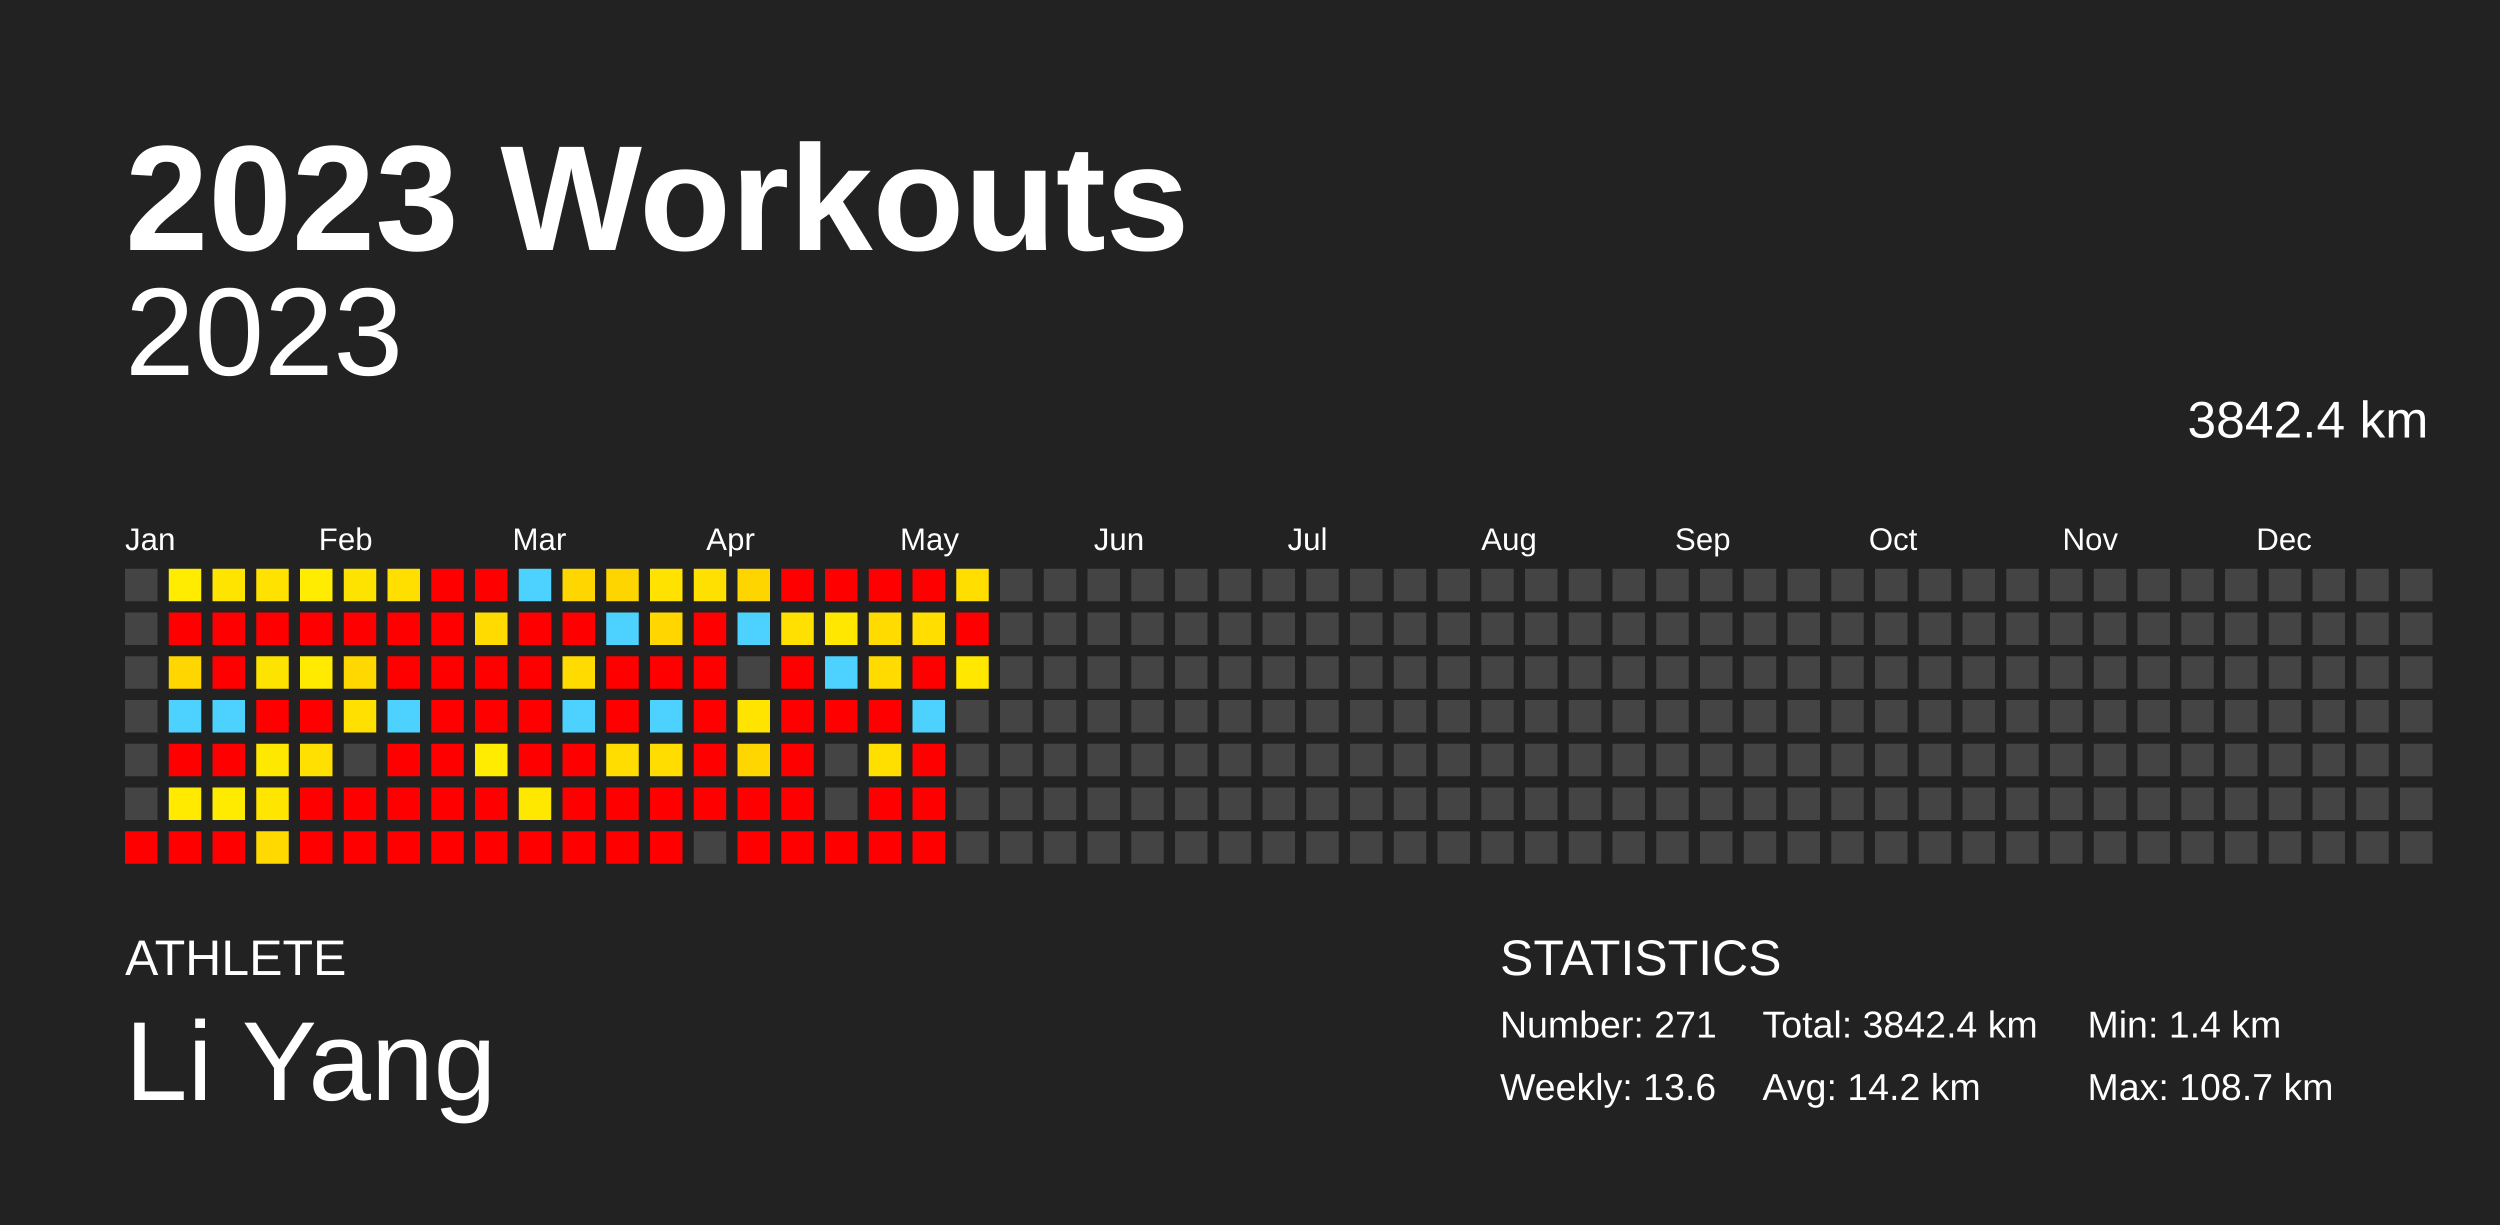
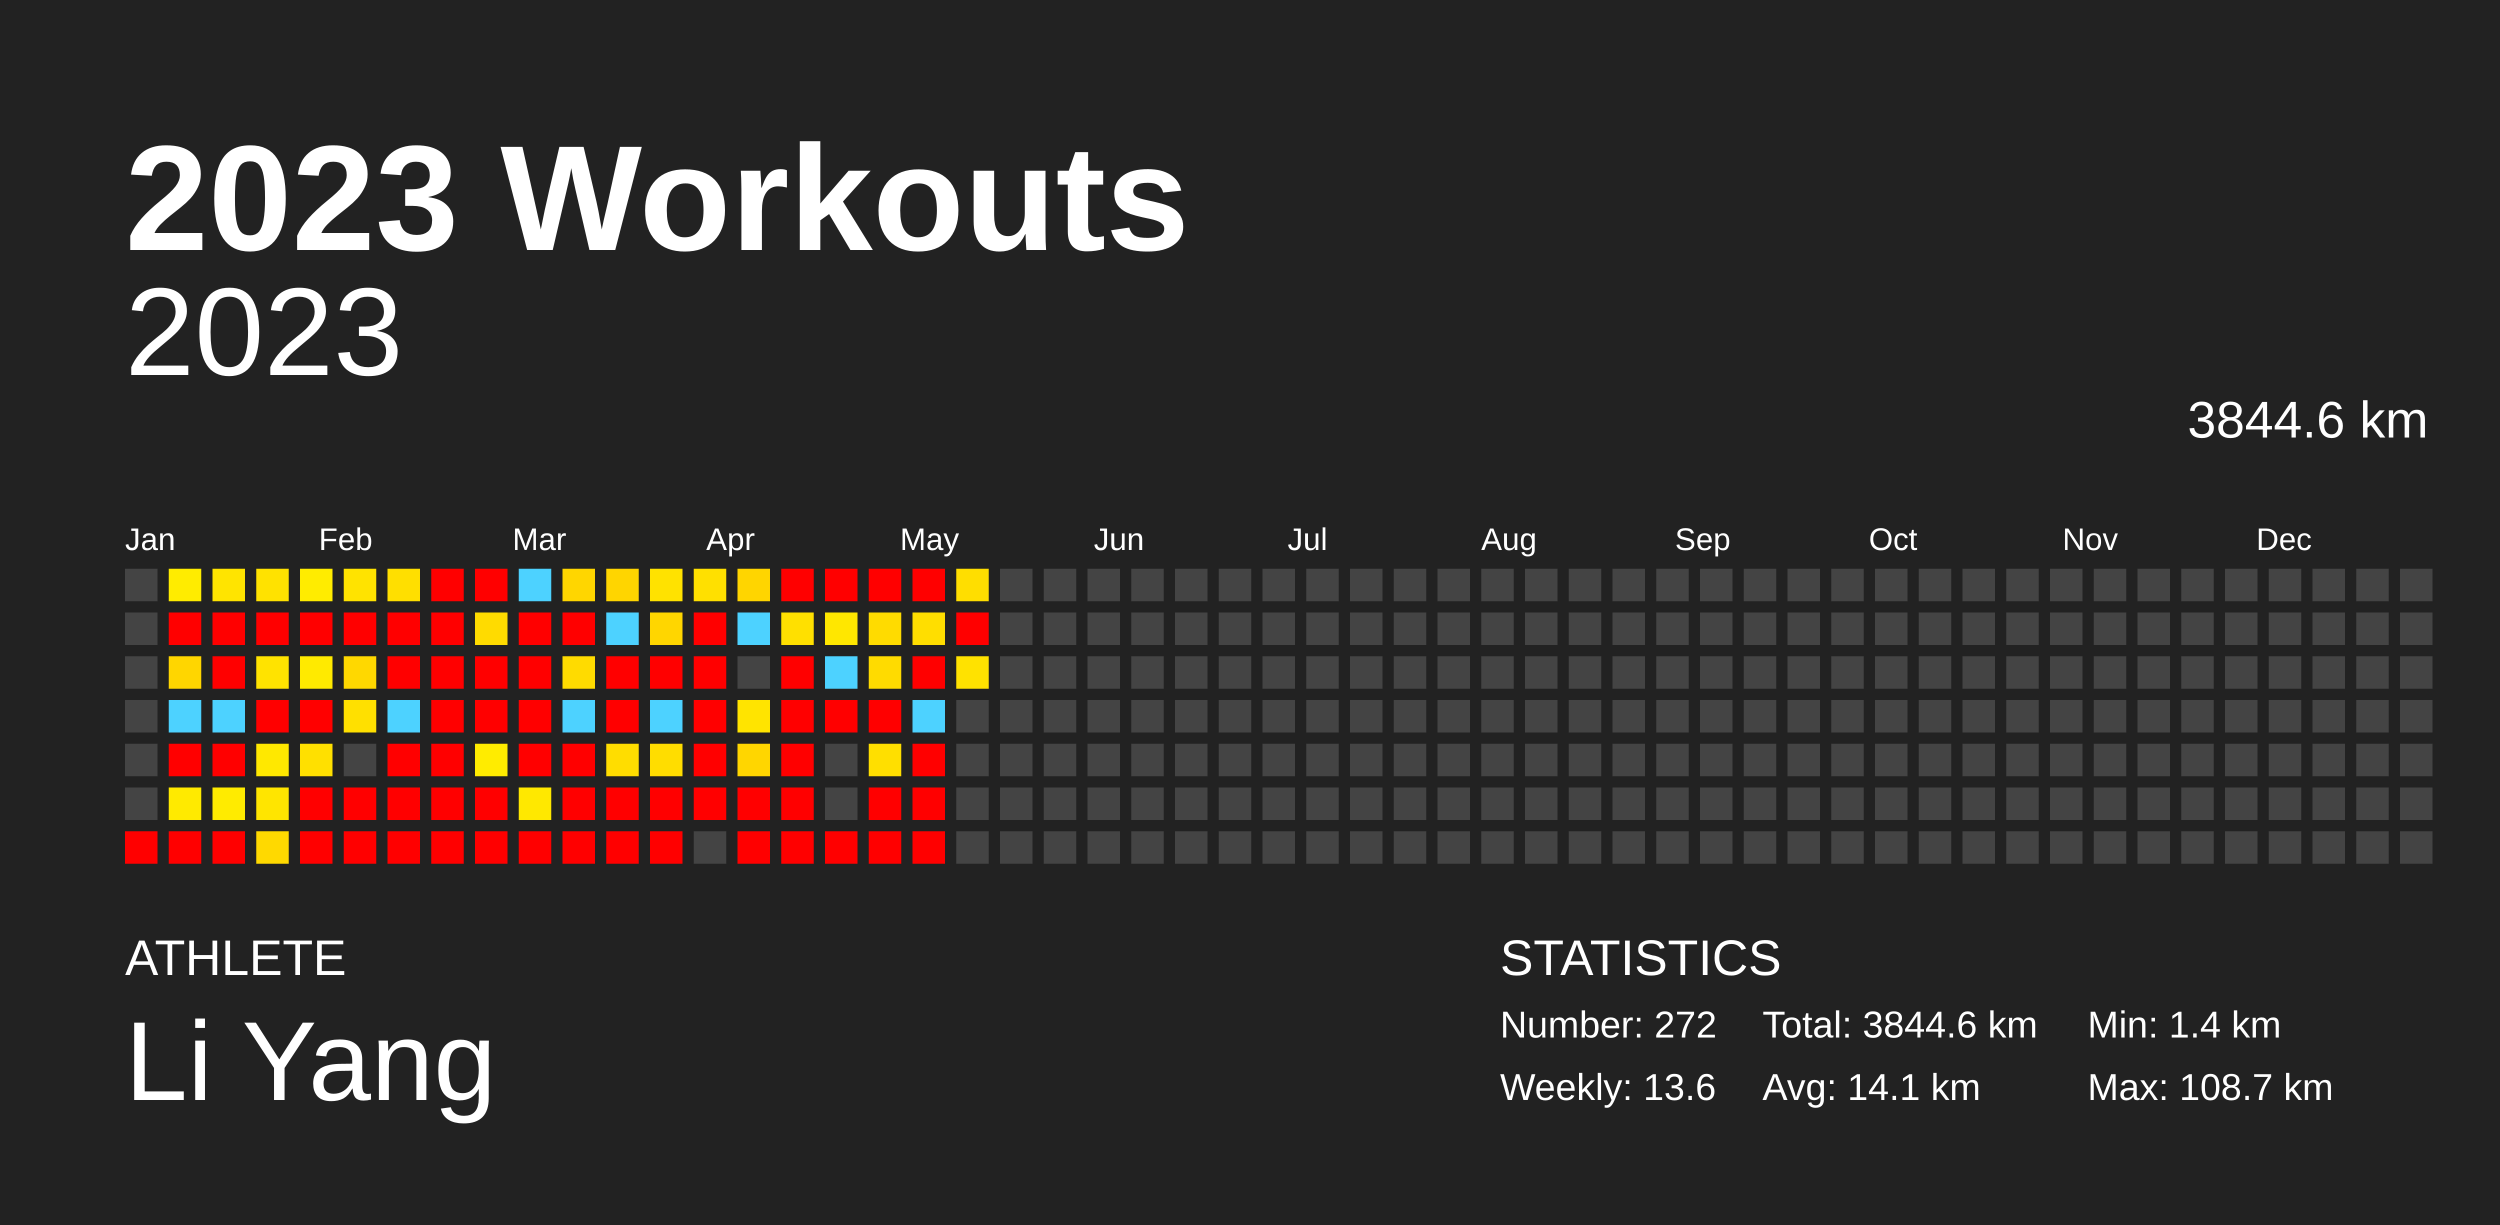
<svg xmlns="http://www.w3.org/2000/svg" baseProfile="full" height="98mm" version="1.1" viewBox="0,0,200,98" width="200mm">
  <defs />
  <rect fill="#222222" height="98" width="200" x="0" y="0" />
  <text fill="#FFFFFF" style="font-size:12px; font-family:Arial; font-weight:bold;" x="10" y="20">2023 Workouts</text>
  <text fill="#FFFFFF" style="font-size:4px; font-family:Arial" x="10" y="78">ATHLETE</text>
  <text fill="#FFFFFF" style="font-size:9px; font-family:Arial" x="10" y="88">Li Yang</text>
  <text fill="#FFFFFF" style="font-size:4px; font-family:Arial" x="120" y="78">STATISTICS</text>
-   <text fill="#FFFFFF" style="font-size:3px; font-family:Arial" x="120" y="83">Number: 271</text>
+   <text fill="#FFFFFF" style="font-size:3px; font-family:Arial" x="120" y="83">Number: 272</text>
  <text fill="#FFFFFF" style="font-size:3px; font-family:Arial" x="120" y="88">Weekly: 13.6</text>
-   <text fill="#FFFFFF" style="font-size:3px; font-family:Arial" x="141" y="83">Total: 3842.4 km</text>
-   <text fill="#FFFFFF" style="font-size:3px; font-family:Arial" x="141" y="88">Avg: 14.2 km</text>
+   <text fill="#FFFFFF" style="font-size:3px; font-family:Arial" x="141" y="83">Total: 3844.6 km</text>
+   <text fill="#FFFFFF" style="font-size:3px; font-family:Arial" x="141" y="88">Avg: 14.1 km</text>
  <text fill="#FFFFFF" style="font-size:3px; font-family:Arial" x="167" y="83">Min: 1.4 km</text>
  <text fill="#FFFFFF" style="font-size:3px; font-family:Arial" x="167" y="88">Max: 108.7 km</text>
  <text alignment-baseline="hanging" fill="#FFFFFF" style="font-size:10.0px; font-family:Arial;" x="10" y="30">2023</text>
-   <text alignment-baseline="hanging" fill="#FFFFFF" style="font-size:4.125px; font-family:Arial;" x="175" y="35">3842.4 km</text>
+   <text alignment-baseline="hanging" fill="#FFFFFF" style="font-size:4.125px; font-family:Arial;" x="175" y="35">3844.6 km</text>
  <text fill="#FFFFFF" style="font-size:2.5px; font-family:Arial" x="10.0" y="44">Jan</text>
  <text fill="#FFFFFF" style="font-size:2.5px; font-family:Arial" x="25.5" y="44">Feb</text>
  <text fill="#FFFFFF" style="font-size:2.5px; font-family:Arial" x="41.0" y="44">Mar</text>
  <text fill="#FFFFFF" style="font-size:2.5px; font-family:Arial" x="56.5" y="44">Apr</text>
  <text fill="#FFFFFF" style="font-size:2.5px; font-family:Arial" x="72.0" y="44">May</text>
  <text fill="#FFFFFF" style="font-size:2.5px; font-family:Arial" x="87.5" y="44">Jun</text>
  <text fill="#FFFFFF" style="font-size:2.5px; font-family:Arial" x="103.0" y="44">Jul</text>
  <text fill="#FFFFFF" style="font-size:2.5px; font-family:Arial" x="118.5" y="44">Aug</text>
  <text fill="#FFFFFF" style="font-size:2.5px; font-family:Arial" x="134.0" y="44">Sep</text>
  <text fill="#FFFFFF" style="font-size:2.5px; font-family:Arial" x="149.5" y="44">Oct</text>
  <text fill="#FFFFFF" style="font-size:2.5px; font-family:Arial" x="165.0" y="44">Nov</text>
  <text fill="#FFFFFF" style="font-size:2.5px; font-family:Arial" x="180.5" y="44">Dec</text>
  <rect fill="#444444" height="2.6" width="2.6" x="10.0" y="45.5" />
  <rect fill="#444444" height="2.6" width="2.6" x="10.0" y="49.0" />
  <rect fill="#444444" height="2.6" width="2.6" x="10.0" y="52.5" />
  <rect fill="#444444" height="2.6" width="2.6" x="10.0" y="56.0" />
  <rect fill="#444444" height="2.6" width="2.6" x="10.0" y="59.5" />
  <rect fill="#444444" height="2.6" width="2.6" x="10.0" y="63.0" />
  <rect fill="red" height="2.6" width="2.6" x="10.0" y="66.5" />
  <rect fill="#ffec00" height="2.6" width="2.6" x="13.5" y="45.5" />
  <rect fill="red" height="2.6" width="2.6" x="13.5" y="49.0" />
  <rect fill="#ffd600" height="2.6" width="2.6" x="13.5" y="52.5" />
  <rect fill="#4dd2ff" height="2.6" width="2.6" x="13.5" y="56.0" />
  <rect fill="red" height="2.6" width="2.6" x="13.5" y="59.5" />
  <rect fill="#ffea00" height="2.6" width="2.6" x="13.5" y="63.0" />
  <rect fill="red" height="2.6" width="2.6" x="13.5" y="66.5" />
  <rect fill="#ffe400" height="2.6" width="2.6" x="17.0" y="45.5" />
  <rect fill="red" height="2.6" width="2.6" x="17.0" y="49.0" />
  <rect fill="red" height="2.6" width="2.6" x="17.0" y="52.5" />
  <rect fill="#4dd2ff" height="2.6" width="2.6" x="17.0" y="56.0" />
  <rect fill="red" height="2.6" width="2.6" x="17.0" y="59.5" />
  <rect fill="#ffeb00" height="2.6" width="2.6" x="17.0" y="63.0" />
  <rect fill="red" height="2.6" width="2.6" x="17.0" y="66.5" />
  <rect fill="#ffe200" height="2.6" width="2.6" x="20.5" y="45.5" />
  <rect fill="red" height="2.6" width="2.6" x="20.5" y="49.0" />
  <rect fill="#ffe300" height="2.6" width="2.6" x="20.5" y="52.5" />
  <rect fill="red" height="2.6" width="2.6" x="20.5" y="56.0" />
  <rect fill="#ffe800" height="2.6" width="2.6" x="20.5" y="59.5" />
  <rect fill="#ffe500" height="2.6" width="2.6" x="20.5" y="63.0" />
  <rect fill="#ffd900" height="2.6" width="2.6" x="20.5" y="66.5" />
  <rect fill="#ffec00" height="2.6" width="2.6" x="24.0" y="45.5" />
  <rect fill="red" height="2.6" width="2.6" x="24.0" y="49.0" />
  <rect fill="#ffea00" height="2.6" width="2.6" x="24.0" y="52.5" />
  <rect fill="red" height="2.6" width="2.6" x="24.0" y="56.0" />
  <rect fill="#ffe000" height="2.6" width="2.6" x="24.0" y="59.5" />
  <rect fill="red" height="2.6" width="2.6" x="24.0" y="63.0" />
  <rect fill="red" height="2.6" width="2.6" x="24.0" y="66.5" />
  <rect fill="#ffe300" height="2.6" width="2.6" x="27.5" y="45.5" />
  <rect fill="red" height="2.6" width="2.6" x="27.5" y="49.0" />
  <rect fill="#ffd800" height="2.6" width="2.6" x="27.5" y="52.5" />
  <rect fill="#ffe000" height="2.6" width="2.6" x="27.5" y="56.0" />
  <rect fill="#444444" height="2.6" width="2.6" x="27.5" y="59.5" />
  <rect fill="red" height="2.6" width="2.6" x="27.5" y="63.0" />
  <rect fill="red" height="2.6" width="2.6" x="27.5" y="66.5" />
  <rect fill="#ffdf00" height="2.6" width="2.6" x="31.0" y="45.5" />
  <rect fill="red" height="2.6" width="2.6" x="31.0" y="49.0" />
  <rect fill="red" height="2.6" width="2.6" x="31.0" y="52.5" />
  <rect fill="#4dd2ff" height="2.6" width="2.6" x="31.0" y="56.0" />
  <rect fill="red" height="2.6" width="2.6" x="31.0" y="59.5" />
  <rect fill="red" height="2.6" width="2.6" x="31.0" y="63.0" />
  <rect fill="red" height="2.6" width="2.6" x="31.0" y="66.5" />
  <rect fill="red" height="2.6" width="2.6" x="34.5" y="45.5" />
  <rect fill="red" height="2.6" width="2.6" x="34.5" y="49.0" />
  <rect fill="red" height="2.6" width="2.6" x="34.5" y="52.5" />
  <rect fill="red" height="2.6" width="2.6" x="34.5" y="56.0" />
  <rect fill="red" height="2.6" width="2.6" x="34.5" y="59.5" />
  <rect fill="red" height="2.6" width="2.6" x="34.5" y="63.0" />
  <rect fill="red" height="2.6" width="2.6" x="34.5" y="66.5" />
  <rect fill="red" height="2.6" width="2.6" x="38.0" y="45.5" />
  <rect fill="#ffdb00" height="2.6" width="2.6" x="38.0" y="49.0" />
  <rect fill="red" height="2.6" width="2.6" x="38.0" y="52.5" />
  <rect fill="red" height="2.6" width="2.6" x="38.0" y="56.0" />
  <rect fill="#ffec00" height="2.6" width="2.6" x="38.0" y="59.5" />
  <rect fill="red" height="2.6" width="2.6" x="38.0" y="63.0" />
  <rect fill="red" height="2.6" width="2.6" x="38.0" y="66.5" />
  <rect fill="#4dd2ff" height="2.6" width="2.6" x="41.5" y="45.5" />
  <rect fill="red" height="2.6" width="2.6" x="41.5" y="49.0" />
  <rect fill="red" height="2.6" width="2.6" x="41.5" y="52.5" />
  <rect fill="red" height="2.6" width="2.6" x="41.5" y="56.0" />
  <rect fill="red" height="2.6" width="2.6" x="41.5" y="59.5" />
  <rect fill="#ffe800" height="2.6" width="2.6" x="41.5" y="63.0" />
  <rect fill="red" height="2.6" width="2.6" x="41.5" y="66.5" />
  <rect fill="#ffd600" height="2.6" width="2.6" x="45.0" y="45.5" />
  <rect fill="red" height="2.6" width="2.6" x="45.0" y="49.0" />
  <rect fill="#ffdb00" height="2.6" width="2.6" x="45.0" y="52.5" />
  <rect fill="#4dd2ff" height="2.6" width="2.6" x="45.0" y="56.0" />
  <rect fill="red" height="2.6" width="2.6" x="45.0" y="59.5" />
  <rect fill="red" height="2.6" width="2.6" x="45.0" y="63.0" />
  <rect fill="red" height="2.6" width="2.6" x="45.0" y="66.5" />
  <rect fill="#ffd500" height="2.6" width="2.6" x="48.5" y="45.5" />
  <rect fill="#4dd2ff" height="2.6" width="2.6" x="48.5" y="49.0" />
  <rect fill="red" height="2.6" width="2.6" x="48.5" y="52.5" />
  <rect fill="red" height="2.6" width="2.6" x="48.5" y="56.0" />
  <rect fill="#ffdd00" height="2.6" width="2.6" x="48.5" y="59.5" />
  <rect fill="red" height="2.6" width="2.6" x="48.5" y="63.0" />
  <rect fill="red" height="2.6" width="2.6" x="48.5" y="66.5" />
  <rect fill="#ffe200" height="2.6" width="2.6" x="52.0" y="45.5" />
  <rect fill="#ffd600" height="2.6" width="2.6" x="52.0" y="49.0" />
  <rect fill="red" height="2.6" width="2.6" x="52.0" y="52.5" />
  <rect fill="#4dd2ff" height="2.6" width="2.6" x="52.0" y="56.0" />
  <rect fill="#ffdd00" height="2.6" width="2.6" x="52.0" y="59.5" />
  <rect fill="red" height="2.6" width="2.6" x="52.0" y="63.0" />
  <rect fill="red" height="2.6" width="2.6" x="52.0" y="66.5" />
  <rect fill="#ffe000" height="2.6" width="2.6" x="55.5" y="45.5" />
  <rect fill="red" height="2.6" width="2.6" x="55.5" y="49.0" />
  <rect fill="red" height="2.6" width="2.6" x="55.5" y="52.5" />
  <rect fill="red" height="2.6" width="2.6" x="55.5" y="56.0" />
  <rect fill="red" height="2.6" width="2.6" x="55.5" y="59.5" />
  <rect fill="red" height="2.6" width="2.6" x="55.5" y="63.0" />
  <rect fill="#444444" height="2.6" width="2.6" x="55.5" y="66.5" />
  <rect fill="#ffd500" height="2.6" width="2.6" x="59.0" y="45.5" />
  <rect fill="#4dd2ff" height="2.6" width="2.6" x="59.0" y="49.0" />
  <rect fill="#444444" height="2.6" width="2.6" x="59.0" y="52.5" />
  <rect fill="#ffe400" height="2.6" width="2.6" x="59.0" y="56.0" />
  <rect fill="#ffd600" height="2.6" width="2.6" x="59.0" y="59.5" />
  <rect fill="red" height="2.6" width="2.6" x="59.0" y="63.0" />
  <rect fill="red" height="2.6" width="2.6" x="59.0" y="66.5" />
  <rect fill="red" height="2.6" width="2.6" x="62.5" y="45.5" />
  <rect fill="#ffe000" height="2.6" width="2.6" x="62.5" y="49.0" />
  <rect fill="red" height="2.6" width="2.6" x="62.5" y="52.5" />
  <rect fill="red" height="2.6" width="2.6" x="62.5" y="56.0" />
  <rect fill="red" height="2.6" width="2.6" x="62.5" y="59.5" />
  <rect fill="red" height="2.6" width="2.6" x="62.5" y="63.0" />
  <rect fill="red" height="2.6" width="2.6" x="62.5" y="66.5" />
  <rect fill="red" height="2.6" width="2.6" x="66.0" y="45.5" />
  <rect fill="#ffe700" height="2.6" width="2.6" x="66.0" y="49.0" />
  <rect fill="#4dd2ff" height="2.6" width="2.6" x="66.0" y="52.5" />
  <rect fill="red" height="2.6" width="2.6" x="66.0" y="56.0" />
  <rect fill="#444444" height="2.6" width="2.6" x="66.0" y="59.5" />
  <rect fill="#444444" height="2.6" width="2.6" x="66.0" y="63.0" />
  <rect fill="red" height="2.6" width="2.6" x="66.0" y="66.5" />
  <rect fill="red" height="2.6" width="2.6" x="69.5" y="45.5" />
  <rect fill="#ffdb00" height="2.6" width="2.6" x="69.5" y="49.0" />
  <rect fill="#ffdb00" height="2.6" width="2.6" x="69.5" y="52.5" />
  <rect fill="red" height="2.6" width="2.6" x="69.5" y="56.0" />
  <rect fill="#ffdf00" height="2.6" width="2.6" x="69.5" y="59.5" />
  <rect fill="red" height="2.6" width="2.6" x="69.5" y="63.0" />
  <rect fill="red" height="2.6" width="2.6" x="69.5" y="66.5" />
  <rect fill="red" height="2.6" width="2.6" x="73.0" y="45.5" />
  <rect fill="#ffde00" height="2.6" width="2.6" x="73.0" y="49.0" />
  <rect fill="red" height="2.6" width="2.6" x="73.0" y="52.5" />
  <rect fill="#4dd2ff" height="2.6" width="2.6" x="73.0" y="56.0" />
  <rect fill="red" height="2.6" width="2.6" x="73.0" y="59.5" />
  <rect fill="red" height="2.6" width="2.6" x="73.0" y="63.0" />
  <rect fill="red" height="2.6" width="2.6" x="73.0" y="66.5" />
  <rect fill="#ffde00" height="2.6" width="2.6" x="76.5" y="45.5" />
  <rect fill="red" height="2.6" width="2.6" x="76.5" y="49.0" />
-   <rect fill="#ffe700" height="2.6" width="2.6" x="76.5" y="52.5" />
+   <rect fill="#ffe200" height="2.6" width="2.6" x="76.5" y="52.5" />
  <rect fill="#444444" height="2.6" width="2.6" x="76.5" y="56.0" />
  <rect fill="#444444" height="2.6" width="2.6" x="76.5" y="59.5" />
  <rect fill="#444444" height="2.6" width="2.6" x="76.5" y="63.0" />
  <rect fill="#444444" height="2.6" width="2.6" x="76.5" y="66.5" />
  <rect fill="#444444" height="2.6" width="2.6" x="80.0" y="45.5" />
  <rect fill="#444444" height="2.6" width="2.6" x="80.0" y="49.0" />
  <rect fill="#444444" height="2.6" width="2.6" x="80.0" y="52.5" />
  <rect fill="#444444" height="2.6" width="2.6" x="80.0" y="56.0" />
  <rect fill="#444444" height="2.6" width="2.6" x="80.0" y="59.5" />
  <rect fill="#444444" height="2.6" width="2.6" x="80.0" y="63.0" />
  <rect fill="#444444" height="2.6" width="2.6" x="80.0" y="66.5" />
  <rect fill="#444444" height="2.6" width="2.6" x="83.5" y="45.5" />
  <rect fill="#444444" height="2.6" width="2.6" x="83.5" y="49.0" />
  <rect fill="#444444" height="2.6" width="2.6" x="83.5" y="52.5" />
  <rect fill="#444444" height="2.6" width="2.6" x="83.5" y="56.0" />
  <rect fill="#444444" height="2.6" width="2.6" x="83.5" y="59.5" />
  <rect fill="#444444" height="2.6" width="2.6" x="83.5" y="63.0" />
  <rect fill="#444444" height="2.6" width="2.6" x="83.5" y="66.5" />
  <rect fill="#444444" height="2.6" width="2.6" x="87.0" y="45.5" />
  <rect fill="#444444" height="2.6" width="2.6" x="87.0" y="49.0" />
  <rect fill="#444444" height="2.6" width="2.6" x="87.0" y="52.5" />
  <rect fill="#444444" height="2.6" width="2.6" x="87.0" y="56.0" />
  <rect fill="#444444" height="2.6" width="2.6" x="87.0" y="59.5" />
  <rect fill="#444444" height="2.6" width="2.6" x="87.0" y="63.0" />
  <rect fill="#444444" height="2.6" width="2.6" x="87.0" y="66.5" />
  <rect fill="#444444" height="2.6" width="2.6" x="90.5" y="45.5" />
  <rect fill="#444444" height="2.6" width="2.6" x="90.5" y="49.0" />
  <rect fill="#444444" height="2.6" width="2.6" x="90.5" y="52.5" />
  <rect fill="#444444" height="2.6" width="2.6" x="90.5" y="56.0" />
  <rect fill="#444444" height="2.6" width="2.6" x="90.5" y="59.5" />
  <rect fill="#444444" height="2.6" width="2.6" x="90.5" y="63.0" />
  <rect fill="#444444" height="2.6" width="2.6" x="90.5" y="66.5" />
  <rect fill="#444444" height="2.6" width="2.6" x="94.0" y="45.5" />
  <rect fill="#444444" height="2.6" width="2.6" x="94.0" y="49.0" />
  <rect fill="#444444" height="2.6" width="2.6" x="94.0" y="52.5" />
  <rect fill="#444444" height="2.6" width="2.6" x="94.0" y="56.0" />
  <rect fill="#444444" height="2.6" width="2.6" x="94.0" y="59.5" />
  <rect fill="#444444" height="2.6" width="2.6" x="94.0" y="63.0" />
  <rect fill="#444444" height="2.6" width="2.6" x="94.0" y="66.5" />
  <rect fill="#444444" height="2.6" width="2.6" x="97.5" y="45.5" />
  <rect fill="#444444" height="2.6" width="2.6" x="97.5" y="49.0" />
  <rect fill="#444444" height="2.6" width="2.6" x="97.5" y="52.5" />
  <rect fill="#444444" height="2.6" width="2.6" x="97.5" y="56.0" />
  <rect fill="#444444" height="2.6" width="2.6" x="97.5" y="59.5" />
  <rect fill="#444444" height="2.6" width="2.6" x="97.5" y="63.0" />
  <rect fill="#444444" height="2.6" width="2.6" x="97.5" y="66.5" />
  <rect fill="#444444" height="2.6" width="2.6" x="101.0" y="45.5" />
  <rect fill="#444444" height="2.6" width="2.6" x="101.0" y="49.0" />
  <rect fill="#444444" height="2.6" width="2.6" x="101.0" y="52.5" />
  <rect fill="#444444" height="2.6" width="2.6" x="101.0" y="56.0" />
  <rect fill="#444444" height="2.6" width="2.6" x="101.0" y="59.5" />
  <rect fill="#444444" height="2.6" width="2.6" x="101.0" y="63.0" />
  <rect fill="#444444" height="2.6" width="2.6" x="101.0" y="66.5" />
  <rect fill="#444444" height="2.6" width="2.6" x="104.5" y="45.5" />
  <rect fill="#444444" height="2.6" width="2.6" x="104.5" y="49.0" />
  <rect fill="#444444" height="2.6" width="2.6" x="104.5" y="52.5" />
  <rect fill="#444444" height="2.6" width="2.6" x="104.5" y="56.0" />
  <rect fill="#444444" height="2.6" width="2.6" x="104.5" y="59.5" />
  <rect fill="#444444" height="2.6" width="2.6" x="104.5" y="63.0" />
  <rect fill="#444444" height="2.6" width="2.6" x="104.5" y="66.5" />
  <rect fill="#444444" height="2.6" width="2.6" x="108.0" y="45.5" />
  <rect fill="#444444" height="2.6" width="2.6" x="108.0" y="49.0" />
  <rect fill="#444444" height="2.6" width="2.6" x="108.0" y="52.5" />
  <rect fill="#444444" height="2.6" width="2.6" x="108.0" y="56.0" />
  <rect fill="#444444" height="2.6" width="2.6" x="108.0" y="59.5" />
  <rect fill="#444444" height="2.6" width="2.6" x="108.0" y="63.0" />
  <rect fill="#444444" height="2.6" width="2.6" x="108.0" y="66.5" />
  <rect fill="#444444" height="2.6" width="2.6" x="111.5" y="45.5" />
  <rect fill="#444444" height="2.6" width="2.6" x="111.5" y="49.0" />
  <rect fill="#444444" height="2.6" width="2.6" x="111.5" y="52.5" />
  <rect fill="#444444" height="2.6" width="2.6" x="111.5" y="56.0" />
  <rect fill="#444444" height="2.6" width="2.6" x="111.5" y="59.5" />
  <rect fill="#444444" height="2.6" width="2.6" x="111.5" y="63.0" />
  <rect fill="#444444" height="2.6" width="2.6" x="111.5" y="66.5" />
  <rect fill="#444444" height="2.6" width="2.6" x="115.0" y="45.5" />
  <rect fill="#444444" height="2.6" width="2.6" x="115.0" y="49.0" />
  <rect fill="#444444" height="2.6" width="2.6" x="115.0" y="52.5" />
  <rect fill="#444444" height="2.6" width="2.6" x="115.0" y="56.0" />
  <rect fill="#444444" height="2.6" width="2.6" x="115.0" y="59.5" />
  <rect fill="#444444" height="2.6" width="2.6" x="115.0" y="63.0" />
  <rect fill="#444444" height="2.6" width="2.6" x="115.0" y="66.5" />
  <rect fill="#444444" height="2.6" width="2.6" x="118.5" y="45.5" />
  <rect fill="#444444" height="2.6" width="2.6" x="118.5" y="49.0" />
  <rect fill="#444444" height="2.6" width="2.6" x="118.5" y="52.5" />
  <rect fill="#444444" height="2.6" width="2.6" x="118.5" y="56.0" />
  <rect fill="#444444" height="2.6" width="2.6" x="118.5" y="59.5" />
  <rect fill="#444444" height="2.6" width="2.6" x="118.5" y="63.0" />
  <rect fill="#444444" height="2.6" width="2.6" x="118.5" y="66.5" />
  <rect fill="#444444" height="2.6" width="2.6" x="122.0" y="45.5" />
  <rect fill="#444444" height="2.6" width="2.6" x="122.0" y="49.0" />
  <rect fill="#444444" height="2.6" width="2.6" x="122.0" y="52.5" />
  <rect fill="#444444" height="2.6" width="2.6" x="122.0" y="56.0" />
  <rect fill="#444444" height="2.6" width="2.6" x="122.0" y="59.5" />
  <rect fill="#444444" height="2.6" width="2.6" x="122.0" y="63.0" />
  <rect fill="#444444" height="2.6" width="2.6" x="122.0" y="66.5" />
  <rect fill="#444444" height="2.6" width="2.6" x="125.5" y="45.5" />
  <rect fill="#444444" height="2.6" width="2.6" x="125.5" y="49.0" />
  <rect fill="#444444" height="2.6" width="2.6" x="125.5" y="52.5" />
  <rect fill="#444444" height="2.6" width="2.6" x="125.5" y="56.0" />
  <rect fill="#444444" height="2.6" width="2.6" x="125.5" y="59.5" />
  <rect fill="#444444" height="2.6" width="2.6" x="125.5" y="63.0" />
  <rect fill="#444444" height="2.6" width="2.6" x="125.5" y="66.5" />
  <rect fill="#444444" height="2.6" width="2.6" x="129.0" y="45.5" />
  <rect fill="#444444" height="2.6" width="2.6" x="129.0" y="49.0" />
  <rect fill="#444444" height="2.6" width="2.6" x="129.0" y="52.5" />
  <rect fill="#444444" height="2.6" width="2.6" x="129.0" y="56.0" />
  <rect fill="#444444" height="2.6" width="2.6" x="129.0" y="59.5" />
  <rect fill="#444444" height="2.6" width="2.6" x="129.0" y="63.0" />
  <rect fill="#444444" height="2.6" width="2.6" x="129.0" y="66.5" />
  <rect fill="#444444" height="2.6" width="2.6" x="132.5" y="45.5" />
  <rect fill="#444444" height="2.6" width="2.6" x="132.5" y="49.0" />
  <rect fill="#444444" height="2.6" width="2.6" x="132.5" y="52.5" />
  <rect fill="#444444" height="2.6" width="2.6" x="132.5" y="56.0" />
  <rect fill="#444444" height="2.6" width="2.6" x="132.5" y="59.5" />
  <rect fill="#444444" height="2.6" width="2.6" x="132.5" y="63.0" />
  <rect fill="#444444" height="2.6" width="2.6" x="132.5" y="66.5" />
  <rect fill="#444444" height="2.6" width="2.6" x="136.0" y="45.5" />
  <rect fill="#444444" height="2.6" width="2.6" x="136.0" y="49.0" />
  <rect fill="#444444" height="2.6" width="2.6" x="136.0" y="52.5" />
  <rect fill="#444444" height="2.6" width="2.6" x="136.0" y="56.0" />
  <rect fill="#444444" height="2.6" width="2.6" x="136.0" y="59.5" />
  <rect fill="#444444" height="2.6" width="2.6" x="136.0" y="63.0" />
  <rect fill="#444444" height="2.6" width="2.6" x="136.0" y="66.5" />
  <rect fill="#444444" height="2.6" width="2.6" x="139.5" y="45.5" />
  <rect fill="#444444" height="2.6" width="2.6" x="139.5" y="49.0" />
  <rect fill="#444444" height="2.6" width="2.6" x="139.5" y="52.5" />
  <rect fill="#444444" height="2.6" width="2.6" x="139.5" y="56.0" />
  <rect fill="#444444" height="2.6" width="2.6" x="139.5" y="59.5" />
  <rect fill="#444444" height="2.6" width="2.6" x="139.5" y="63.0" />
  <rect fill="#444444" height="2.6" width="2.6" x="139.5" y="66.5" />
  <rect fill="#444444" height="2.6" width="2.6" x="143.0" y="45.5" />
  <rect fill="#444444" height="2.6" width="2.6" x="143.0" y="49.0" />
  <rect fill="#444444" height="2.6" width="2.6" x="143.0" y="52.5" />
  <rect fill="#444444" height="2.6" width="2.6" x="143.0" y="56.0" />
  <rect fill="#444444" height="2.6" width="2.6" x="143.0" y="59.5" />
  <rect fill="#444444" height="2.6" width="2.6" x="143.0" y="63.0" />
  <rect fill="#444444" height="2.6" width="2.6" x="143.0" y="66.5" />
  <rect fill="#444444" height="2.6" width="2.6" x="146.5" y="45.5" />
  <rect fill="#444444" height="2.6" width="2.6" x="146.5" y="49.0" />
  <rect fill="#444444" height="2.6" width="2.6" x="146.5" y="52.5" />
  <rect fill="#444444" height="2.6" width="2.6" x="146.5" y="56.0" />
  <rect fill="#444444" height="2.6" width="2.6" x="146.5" y="59.5" />
  <rect fill="#444444" height="2.6" width="2.6" x="146.5" y="63.0" />
  <rect fill="#444444" height="2.6" width="2.6" x="146.5" y="66.5" />
  <rect fill="#444444" height="2.6" width="2.6" x="150.0" y="45.5" />
  <rect fill="#444444" height="2.6" width="2.6" x="150.0" y="49.0" />
  <rect fill="#444444" height="2.6" width="2.6" x="150.0" y="52.5" />
  <rect fill="#444444" height="2.6" width="2.6" x="150.0" y="56.0" />
  <rect fill="#444444" height="2.6" width="2.6" x="150.0" y="59.5" />
  <rect fill="#444444" height="2.6" width="2.6" x="150.0" y="63.0" />
  <rect fill="#444444" height="2.6" width="2.6" x="150.0" y="66.5" />
  <rect fill="#444444" height="2.6" width="2.6" x="153.5" y="45.5" />
  <rect fill="#444444" height="2.6" width="2.6" x="153.5" y="49.0" />
  <rect fill="#444444" height="2.6" width="2.6" x="153.5" y="52.5" />
  <rect fill="#444444" height="2.6" width="2.6" x="153.5" y="56.0" />
  <rect fill="#444444" height="2.6" width="2.6" x="153.5" y="59.5" />
  <rect fill="#444444" height="2.6" width="2.6" x="153.5" y="63.0" />
  <rect fill="#444444" height="2.6" width="2.6" x="153.5" y="66.5" />
  <rect fill="#444444" height="2.6" width="2.6" x="157.0" y="45.5" />
  <rect fill="#444444" height="2.6" width="2.6" x="157.0" y="49.0" />
  <rect fill="#444444" height="2.6" width="2.6" x="157.0" y="52.5" />
  <rect fill="#444444" height="2.6" width="2.6" x="157.0" y="56.0" />
  <rect fill="#444444" height="2.6" width="2.6" x="157.0" y="59.5" />
  <rect fill="#444444" height="2.6" width="2.6" x="157.0" y="63.0" />
  <rect fill="#444444" height="2.6" width="2.6" x="157.0" y="66.5" />
  <rect fill="#444444" height="2.6" width="2.6" x="160.5" y="45.5" />
  <rect fill="#444444" height="2.6" width="2.6" x="160.5" y="49.0" />
  <rect fill="#444444" height="2.6" width="2.6" x="160.5" y="52.5" />
  <rect fill="#444444" height="2.6" width="2.6" x="160.5" y="56.0" />
  <rect fill="#444444" height="2.6" width="2.6" x="160.5" y="59.5" />
  <rect fill="#444444" height="2.6" width="2.6" x="160.5" y="63.0" />
  <rect fill="#444444" height="2.6" width="2.6" x="160.5" y="66.5" />
  <rect fill="#444444" height="2.6" width="2.6" x="164.0" y="45.5" />
  <rect fill="#444444" height="2.6" width="2.6" x="164.0" y="49.0" />
  <rect fill="#444444" height="2.6" width="2.6" x="164.0" y="52.5" />
  <rect fill="#444444" height="2.6" width="2.6" x="164.0" y="56.0" />
  <rect fill="#444444" height="2.6" width="2.6" x="164.0" y="59.5" />
  <rect fill="#444444" height="2.6" width="2.6" x="164.0" y="63.0" />
  <rect fill="#444444" height="2.6" width="2.6" x="164.0" y="66.5" />
  <rect fill="#444444" height="2.6" width="2.6" x="167.5" y="45.5" />
  <rect fill="#444444" height="2.6" width="2.6" x="167.5" y="49.0" />
  <rect fill="#444444" height="2.6" width="2.6" x="167.5" y="52.5" />
  <rect fill="#444444" height="2.6" width="2.6" x="167.5" y="56.0" />
  <rect fill="#444444" height="2.6" width="2.6" x="167.5" y="59.5" />
  <rect fill="#444444" height="2.6" width="2.6" x="167.5" y="63.0" />
  <rect fill="#444444" height="2.6" width="2.6" x="167.5" y="66.5" />
  <rect fill="#444444" height="2.6" width="2.6" x="171.0" y="45.5" />
  <rect fill="#444444" height="2.6" width="2.6" x="171.0" y="49.0" />
  <rect fill="#444444" height="2.6" width="2.6" x="171.0" y="52.5" />
  <rect fill="#444444" height="2.6" width="2.6" x="171.0" y="56.0" />
  <rect fill="#444444" height="2.6" width="2.6" x="171.0" y="59.5" />
  <rect fill="#444444" height="2.6" width="2.6" x="171.0" y="63.0" />
  <rect fill="#444444" height="2.6" width="2.6" x="171.0" y="66.5" />
  <rect fill="#444444" height="2.6" width="2.6" x="174.5" y="45.5" />
  <rect fill="#444444" height="2.6" width="2.6" x="174.5" y="49.0" />
  <rect fill="#444444" height="2.6" width="2.6" x="174.5" y="52.5" />
  <rect fill="#444444" height="2.6" width="2.6" x="174.5" y="56.0" />
  <rect fill="#444444" height="2.6" width="2.6" x="174.5" y="59.5" />
  <rect fill="#444444" height="2.6" width="2.6" x="174.5" y="63.0" />
  <rect fill="#444444" height="2.6" width="2.6" x="174.5" y="66.5" />
  <rect fill="#444444" height="2.6" width="2.6" x="178.0" y="45.5" />
  <rect fill="#444444" height="2.6" width="2.6" x="178.0" y="49.0" />
  <rect fill="#444444" height="2.6" width="2.6" x="178.0" y="52.5" />
  <rect fill="#444444" height="2.6" width="2.6" x="178.0" y="56.0" />
  <rect fill="#444444" height="2.6" width="2.6" x="178.0" y="59.5" />
  <rect fill="#444444" height="2.6" width="2.6" x="178.0" y="63.0" />
  <rect fill="#444444" height="2.6" width="2.6" x="178.0" y="66.5" />
  <rect fill="#444444" height="2.6" width="2.6" x="181.5" y="45.5" />
  <rect fill="#444444" height="2.6" width="2.6" x="181.5" y="49.0" />
  <rect fill="#444444" height="2.6" width="2.6" x="181.5" y="52.5" />
  <rect fill="#444444" height="2.6" width="2.6" x="181.5" y="56.0" />
  <rect fill="#444444" height="2.6" width="2.6" x="181.5" y="59.5" />
  <rect fill="#444444" height="2.6" width="2.6" x="181.5" y="63.0" />
  <rect fill="#444444" height="2.6" width="2.6" x="181.5" y="66.5" />
  <rect fill="#444444" height="2.6" width="2.6" x="185.0" y="45.5" />
  <rect fill="#444444" height="2.6" width="2.6" x="185.0" y="49.0" />
  <rect fill="#444444" height="2.6" width="2.6" x="185.0" y="52.5" />
  <rect fill="#444444" height="2.6" width="2.6" x="185.0" y="56.0" />
  <rect fill="#444444" height="2.6" width="2.6" x="185.0" y="59.5" />
  <rect fill="#444444" height="2.6" width="2.6" x="185.0" y="63.0" />
  <rect fill="#444444" height="2.6" width="2.6" x="185.0" y="66.5" />
  <rect fill="#444444" height="2.6" width="2.6" x="188.5" y="45.5" />
  <rect fill="#444444" height="2.6" width="2.6" x="188.5" y="49.0" />
  <rect fill="#444444" height="2.6" width="2.6" x="188.5" y="52.5" />
  <rect fill="#444444" height="2.6" width="2.6" x="188.5" y="56.0" />
  <rect fill="#444444" height="2.6" width="2.6" x="188.5" y="59.5" />
  <rect fill="#444444" height="2.6" width="2.6" x="188.5" y="63.0" />
  <rect fill="#444444" height="2.6" width="2.6" x="188.5" y="66.5" />
  <rect fill="#444444" height="2.6" width="2.6" x="192.0" y="45.5" />
  <rect fill="#444444" height="2.6" width="2.6" x="192.0" y="49.0" />
  <rect fill="#444444" height="2.6" width="2.6" x="192.0" y="52.5" />
  <rect fill="#444444" height="2.6" width="2.6" x="192.0" y="56.0" />
  <rect fill="#444444" height="2.6" width="2.6" x="192.0" y="59.5" />
  <rect fill="#444444" height="2.6" width="2.6" x="192.0" y="63.0" />
  <rect fill="#444444" height="2.6" width="2.6" x="192.0" y="66.5" />
</svg>
